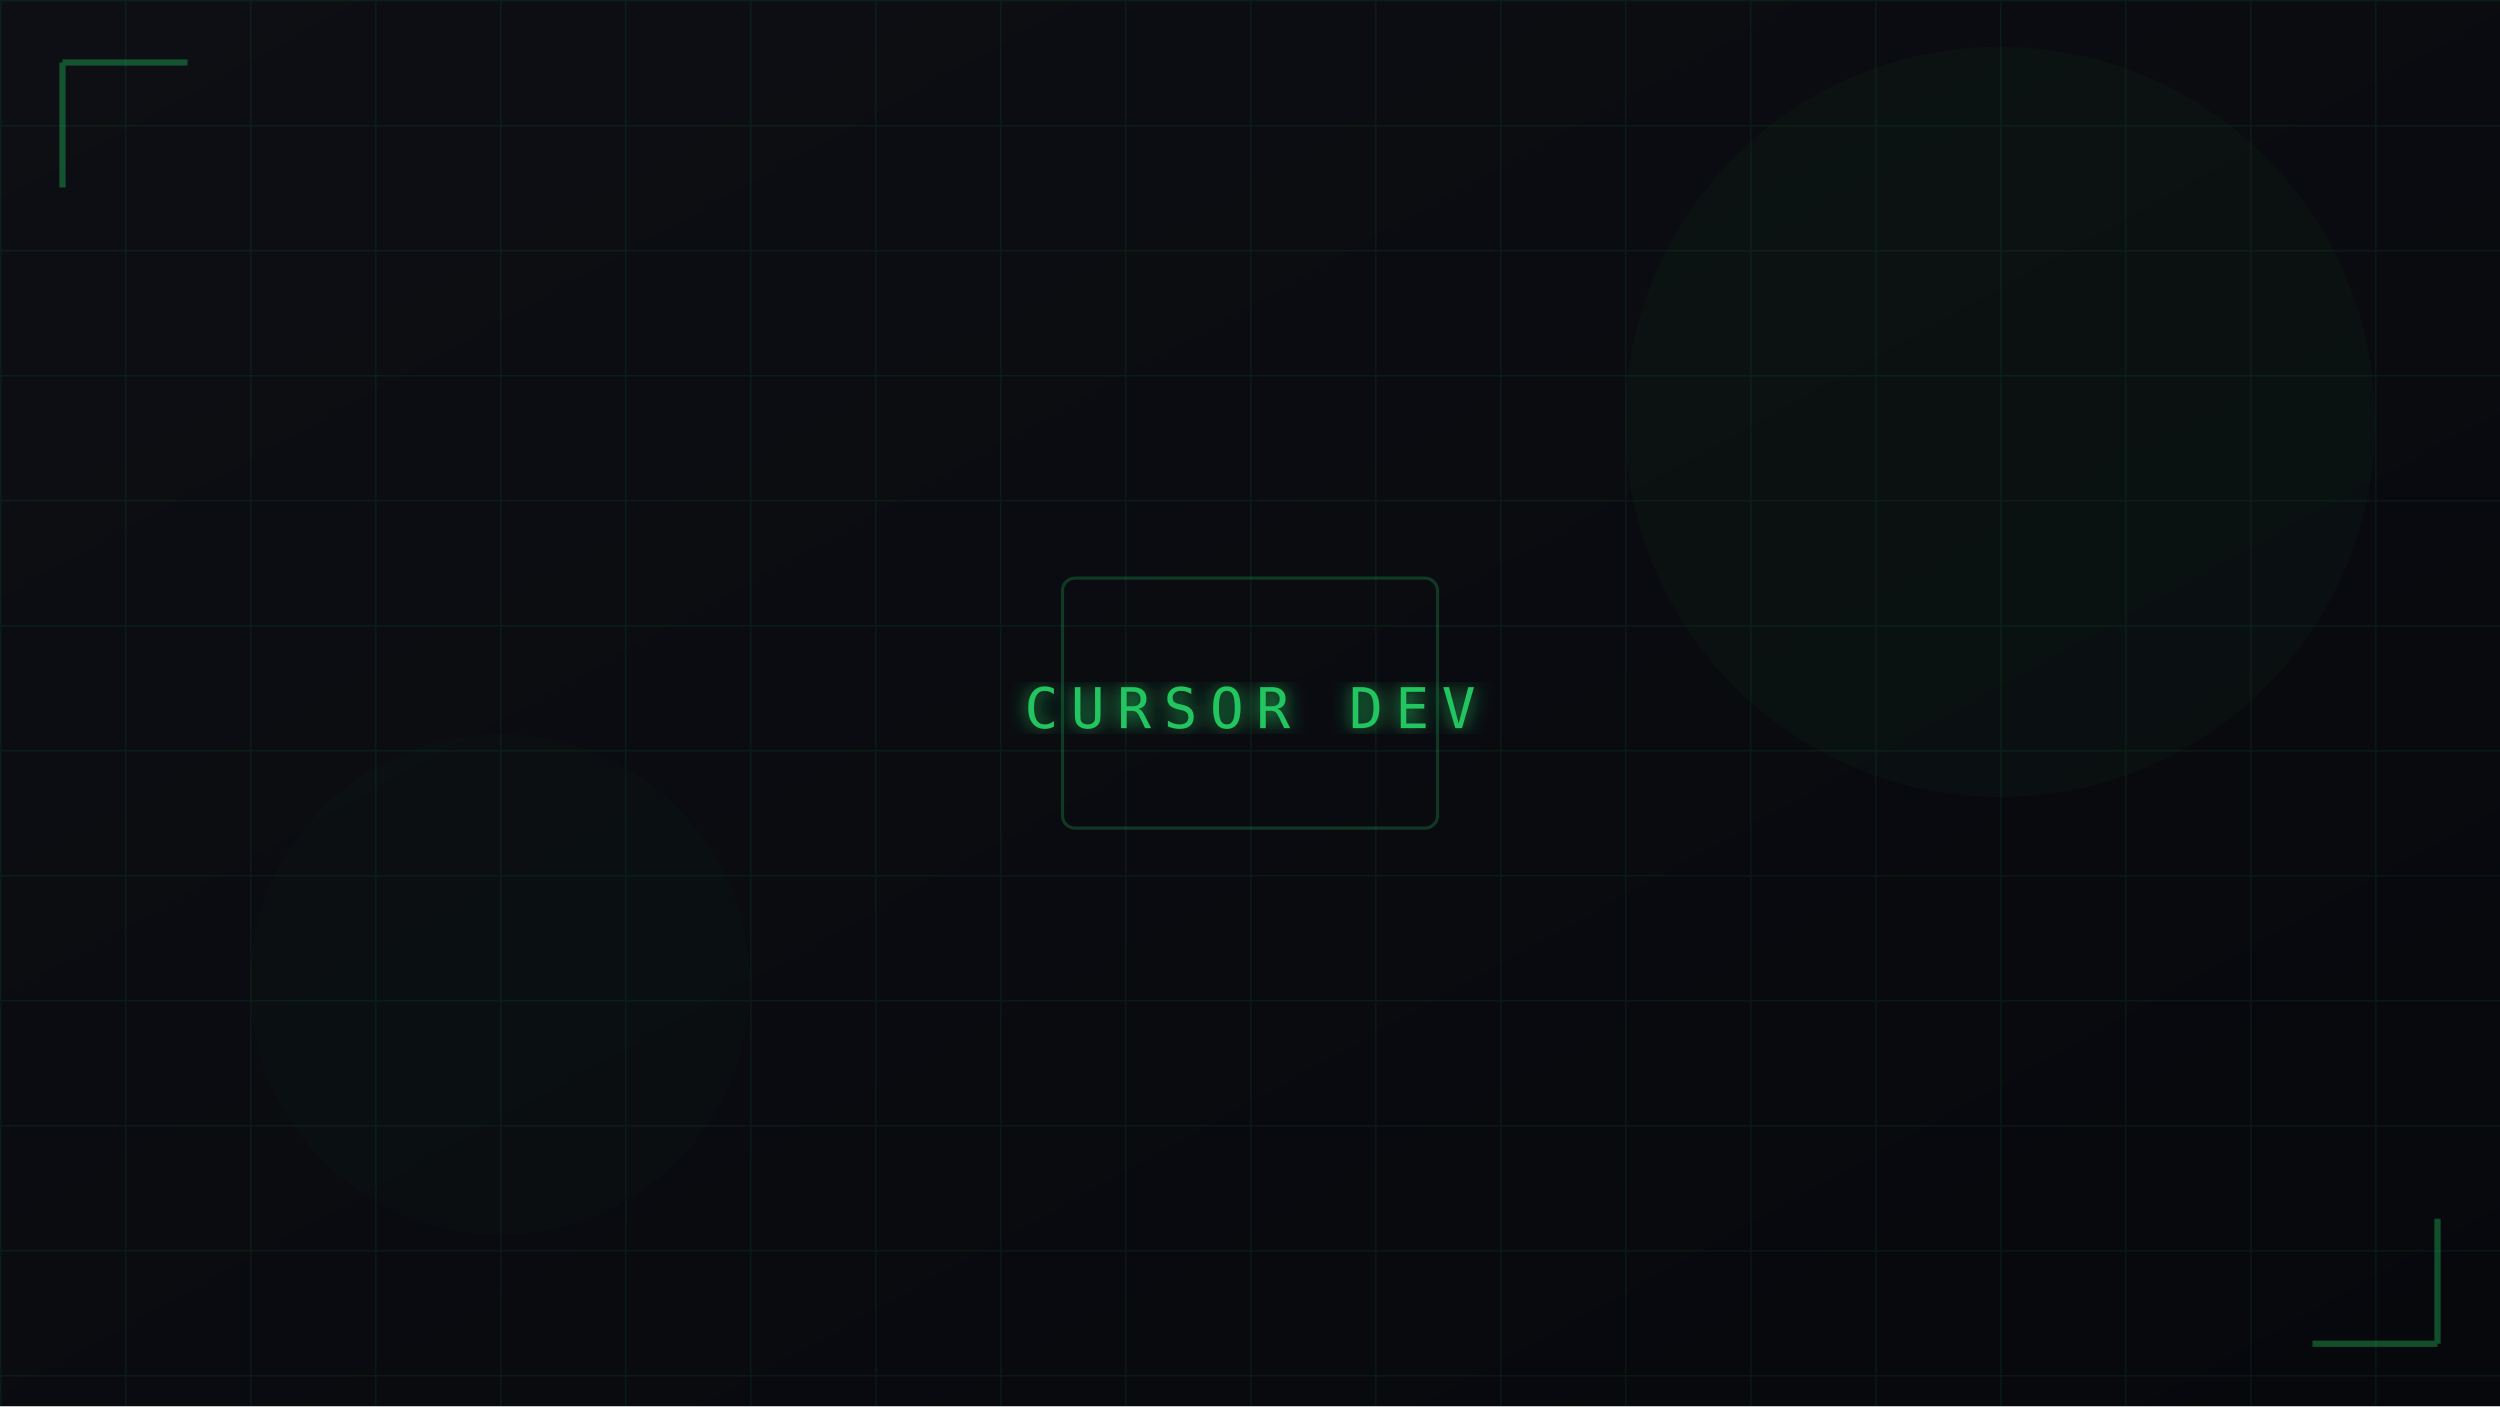
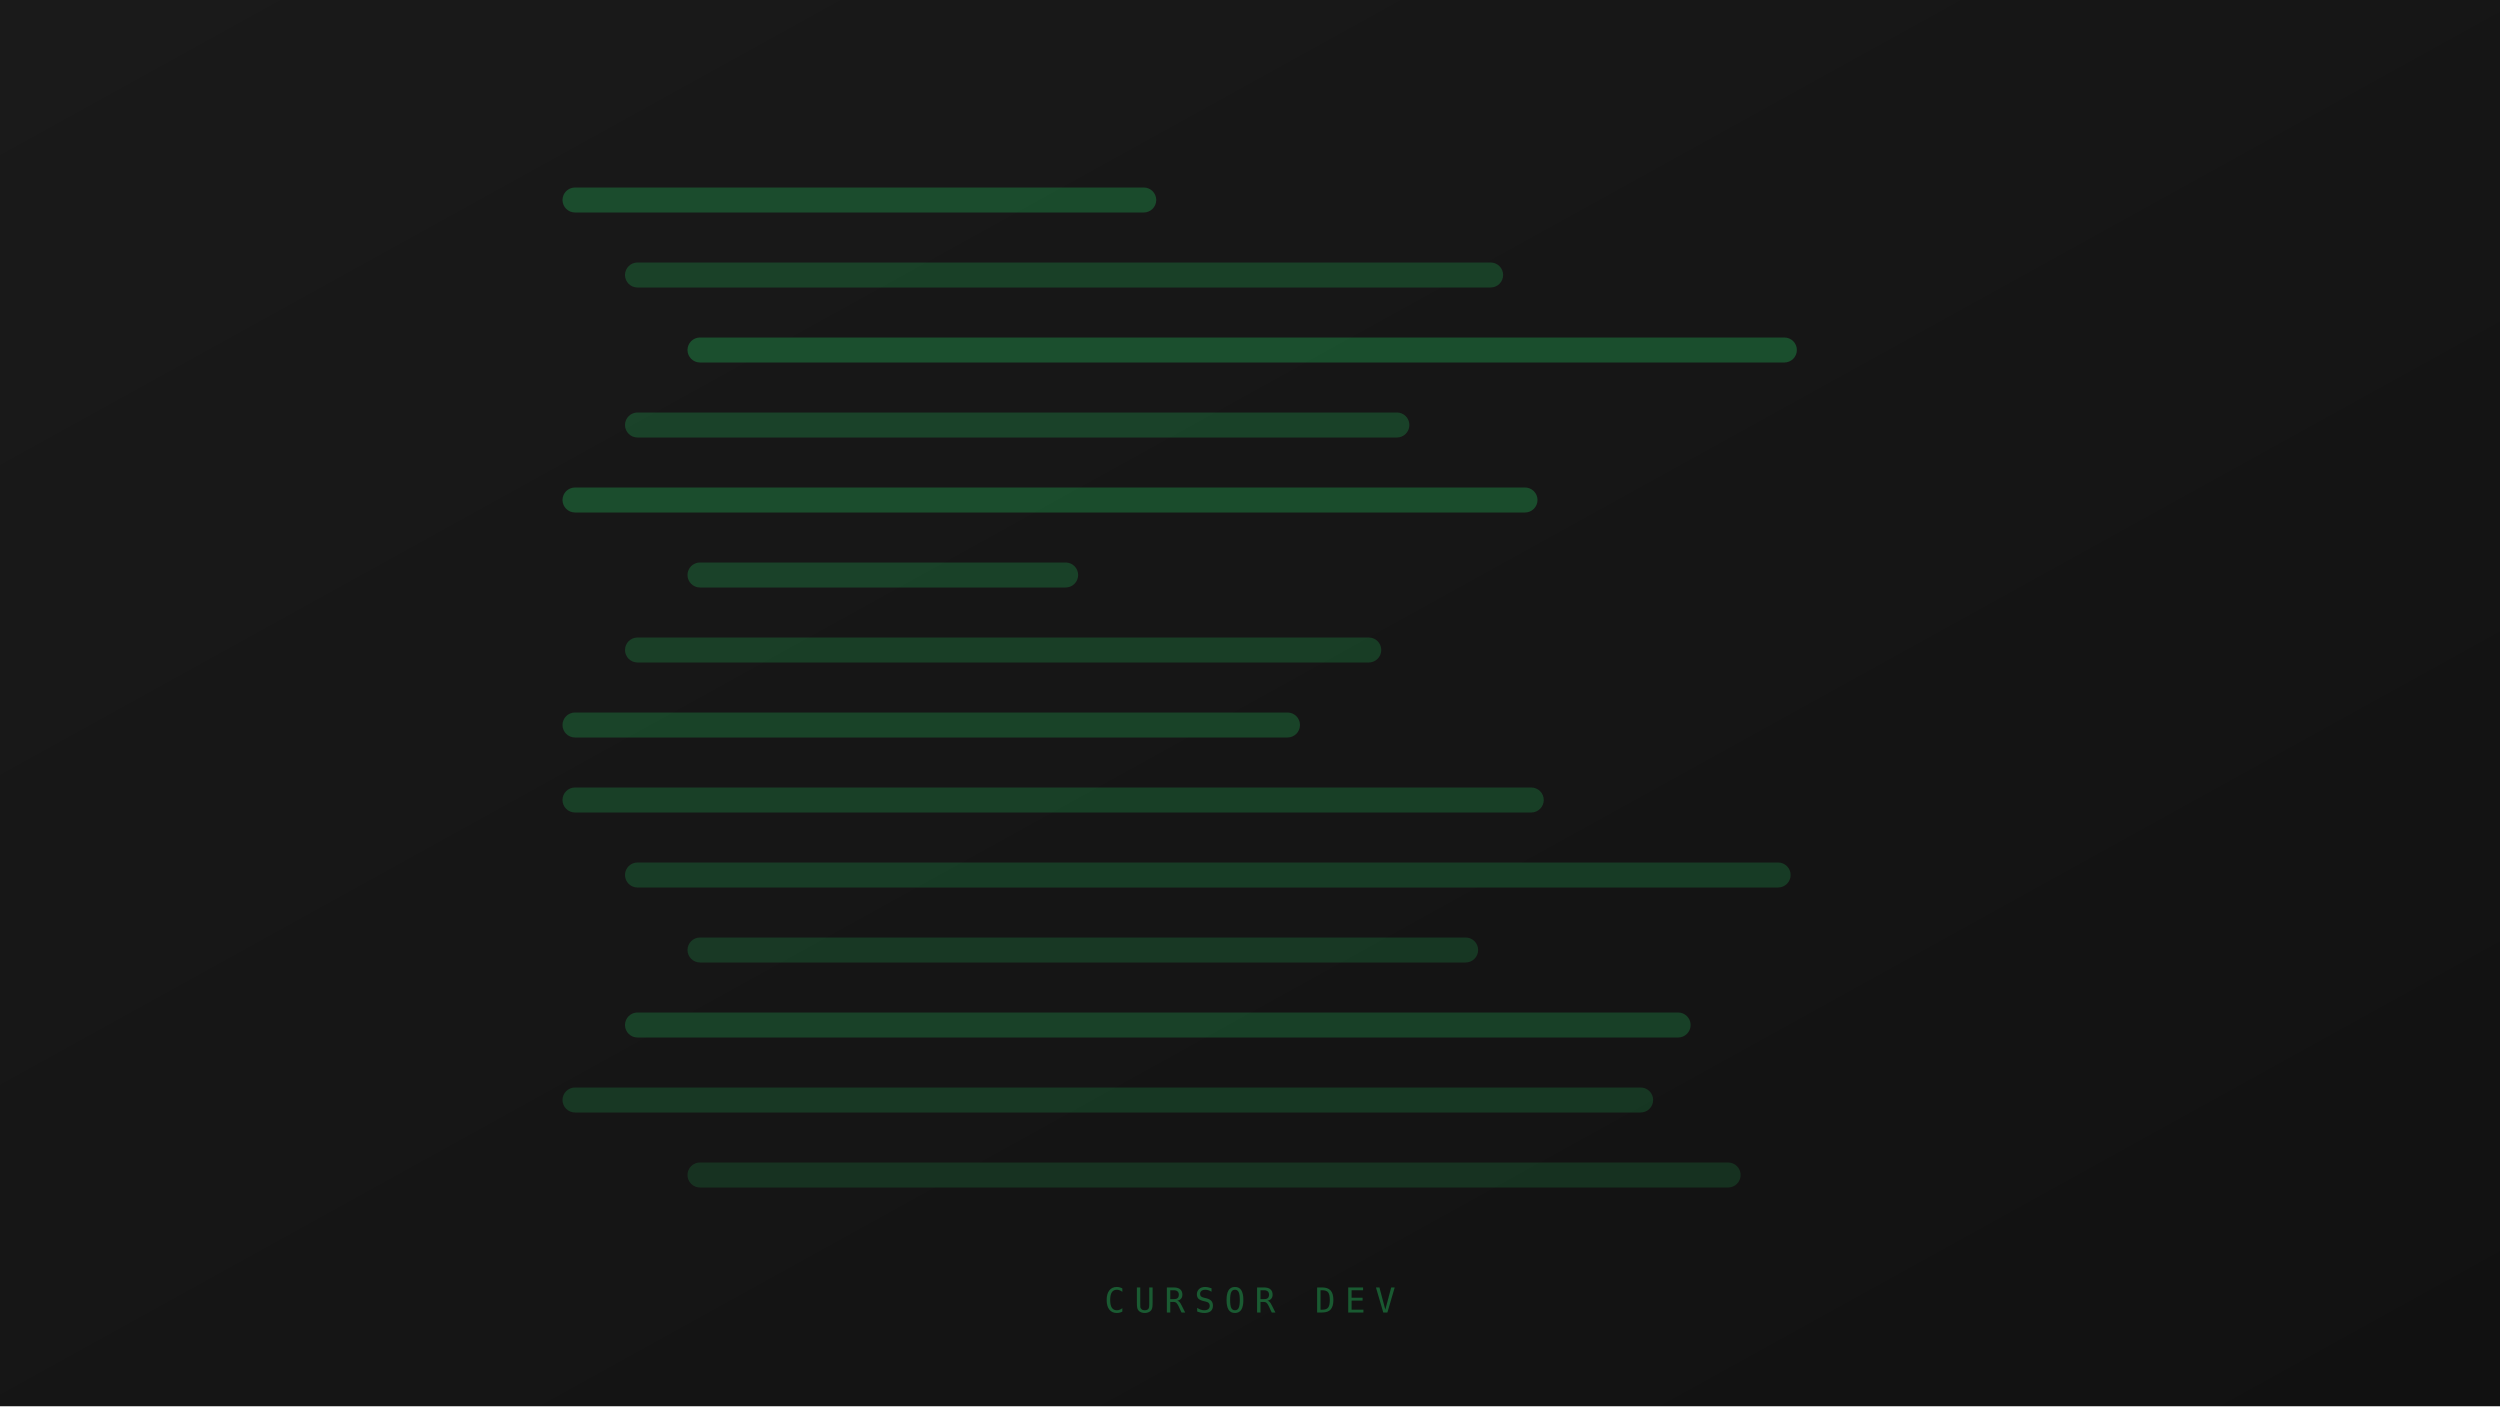
- <svg xmlns="http://www.w3.org/2000/svg" width="800" height="450">
+ <svg xmlns="http://www.w3.org/2000/svg" viewBox="0 0 800 450" width="800" height="450">
  <defs>
-     <linearGradient id="bg" x1="0%" y1="0%" x2="100%" y2="100%">
-       <stop offset="0%" style="stop-color:#0d0f14" />
-       <stop offset="100%" style="stop-color:#07080c" />
+     <linearGradient id="bg" x1="0" y1="0" x2="1" y2="1">
+       <stop offset="0%" stop-color="#1a1a1a" />
+       <stop offset="100%" stop-color="#111111" />
    </linearGradient>
-     <linearGradient id="accent" x1="0%" y1="0%" x2="100%" y2="100%">
-       <stop offset="0%" style="stop-color:#22c55e" />
-       <stop offset="100%" style="stop-color:#22c55e88" />
-     </linearGradient>
-     <filter id="glow">
-       <feGaussianBlur stdDeviation="3" result="coloredBlur" />
-       <feMerge>
-         <feMergeNode in="coloredBlur" />
-         <feMergeNode in="SourceGraphic" />
-       </feMerge>
-     </filter>
-     <pattern id="grid" width="40" height="40" patternUnits="userSpaceOnUse">
-       <path d="M 40 0 L 0 0 0 40" fill="none" stroke="#22c55e15" stroke-width="1" />
-     </pattern>
  </defs>
-   <rect width="100%" height="100%" fill="url(#bg)" />
-   <rect width="100%" height="100%" fill="url(#grid)" />
-   <circle cx="640" cy="135" r="120" fill="#22c55e08" />
-   <circle cx="160" cy="315" r="80" fill="#22c55e05" />
-   <rect x="340" y="185" width="120" height="80" rx="4" fill="none" stroke="#22c55e40" stroke-width="1" />
-   <text x="400" y="233" font-family="monospace" font-size="18" font-weight="500" fill="#22c55e" text-anchor="middle" filter="url(#glow)" letter-spacing="4">CURSOR DEV</text>
-   <path d="M 20 20 L 60 20 M 20 20 L 20 60" stroke="#22c55e60" stroke-width="2" fill="none" />
-   <path d="M 780 430 L 740 430 M 780 430 L 780 390" stroke="#22c55e60" stroke-width="2" fill="none" />
+   <rect width="800" height="450" fill="url(#bg)" />
+   <g>
+     <rect x="180" y="60" width="190" height="8" rx="4" fill="#22c55e" opacity="0.30">
+       <animate attributeName="opacity" values="0.30;0.60;0.30" dur="0.90s" begin="0.00s" repeatCount="indefinite" />
+       <animate attributeName="width" values="190;133;190" dur="1.80s" begin="0.00s" repeatCount="indefinite" />
+     </rect>
+     <rect x="200" y="84" width="281" height="8" rx="4" fill="#22c55e" opacity="0.24">
+       <animate attributeName="opacity" values="0.24;0.54;0.24" dur="0.81s" begin="0.12s" repeatCount="indefinite" />
+       <animate attributeName="width" values="281;197;281" dur="1.62s" begin="0.12s" repeatCount="indefinite" />
+     </rect>
+     <rect x="220" y="108" width="355" height="8" rx="4" fill="#22c55e" opacity="0.32">
+       <animate attributeName="opacity" values="0.32;0.62;0.32" dur="1.05s" begin="0.24s" repeatCount="indefinite" />
+       <animate attributeName="width" values="355;249;355" dur="2.10s" begin="0.24s" repeatCount="indefinite" />
+     </rect>
+     <rect x="200" y="132" width="251" height="8" rx="4" fill="#22c55e" opacity="0.25">
+       <animate attributeName="opacity" values="0.25;0.55;0.25" dur="0.88s" begin="0.36s" repeatCount="indefinite" />
+       <animate attributeName="width" values="251;176;251" dur="1.76s" begin="0.36s" repeatCount="indefinite" />
+     </rect>
+     <rect x="180" y="156" width="312" height="8" rx="4" fill="#22c55e" opacity="0.31">
+       <animate attributeName="opacity" values="0.31;0.61;0.31" dur="1.10s" begin="0.48s" repeatCount="indefinite" />
+       <animate attributeName="width" values="312;219;312" dur="2.20s" begin="0.48s" repeatCount="indefinite" />
+     </rect>
+     <rect x="220" y="180" width="125" height="8" rx="4" fill="#22c55e" opacity="0.25">
+       <animate attributeName="opacity" values="0.25;0.55;0.25" dur="0.91s" begin="0.60s" repeatCount="indefinite" />
+       <animate attributeName="width" values="125;88;125" dur="1.82s" begin="0.60s" repeatCount="indefinite" />
+     </rect>
+     <rect x="200" y="204" width="242" height="8" rx="4" fill="#22c55e" opacity="0.23">
+       <animate attributeName="opacity" values="0.23;0.53;0.23" dur="0.80s" begin="0.72s" repeatCount="indefinite" />
+       <animate attributeName="width" values="242;170;242" dur="1.60s" begin="0.72s" repeatCount="indefinite" />
+     </rect>
+     <rect x="180" y="228" width="236" height="8" rx="4" fill="#22c55e" opacity="0.26">
+       <animate attributeName="opacity" values="0.26;0.56;0.26" dur="0.99s" begin="0.84s" repeatCount="indefinite" />
+       <animate attributeName="width" values="236;165;236" dur="1.98s" begin="0.84s" repeatCount="indefinite" />
+     </rect>
+     <rect x="180" y="252" width="314" height="8" rx="4" fill="#22c55e" opacity="0.24">
+       <animate attributeName="opacity" values="0.24;0.54;0.24" dur="1.17s" begin="0.96s" repeatCount="indefinite" />
+       <animate attributeName="width" values="314;220;314" dur="2.34s" begin="0.96s" repeatCount="indefinite" />
+     </rect>
+     <rect x="200" y="276" width="373" height="8" rx="4" fill="#22c55e" opacity="0.22">
+       <animate attributeName="opacity" values="0.22;0.52;0.22" dur="0.92s" begin="1.08s" repeatCount="indefinite" />
+       <animate attributeName="width" values="373;261;373" dur="1.84s" begin="1.08s" repeatCount="indefinite" />
+     </rect>
+     <rect x="220" y="300" width="253" height="8" rx="4" fill="#22c55e" opacity="0.20">
+       <animate attributeName="opacity" values="0.20;0.50;0.20" dur="0.92s" begin="1.20s" repeatCount="indefinite" />
+       <animate attributeName="width" values="253;177;253" dur="1.84s" begin="1.20s" repeatCount="indefinite" />
+     </rect>
+     <rect x="200" y="324" width="341" height="8" rx="4" fill="#22c55e" opacity="0.25">
+       <animate attributeName="opacity" values="0.25;0.55;0.25" dur="1.17s" begin="1.32s" repeatCount="indefinite" />
+       <animate attributeName="width" values="341;239;341" dur="2.34s" begin="1.32s" repeatCount="indefinite" />
+     </rect>
+     <rect x="180" y="348" width="349" height="8" rx="4" fill="#22c55e" opacity="0.20">
+       <animate attributeName="opacity" values="0.20;0.50;0.20" dur="1.09s" begin="1.44s" repeatCount="indefinite" />
+       <animate attributeName="width" values="349;245;349" dur="2.18s" begin="1.44s" repeatCount="indefinite" />
+     </rect>
+     <rect x="220" y="372" width="337" height="8" rx="4" fill="#22c55e" opacity="0.17">
+       <animate attributeName="opacity" values="0.17;0.47;0.17" dur="0.90s" begin="1.56s" repeatCount="indefinite" />
+       <animate attributeName="width" values="337;236;337" dur="1.80s" begin="1.56s" repeatCount="indefinite" />
+     </rect>
+   </g>
+   <text x="400" y="420" fill="#22c55e" font-family="monospace" font-size="11" font-weight="500" text-anchor="middle" letter-spacing="3" opacity="0.4">CURSOR DEV</text>
</svg>
